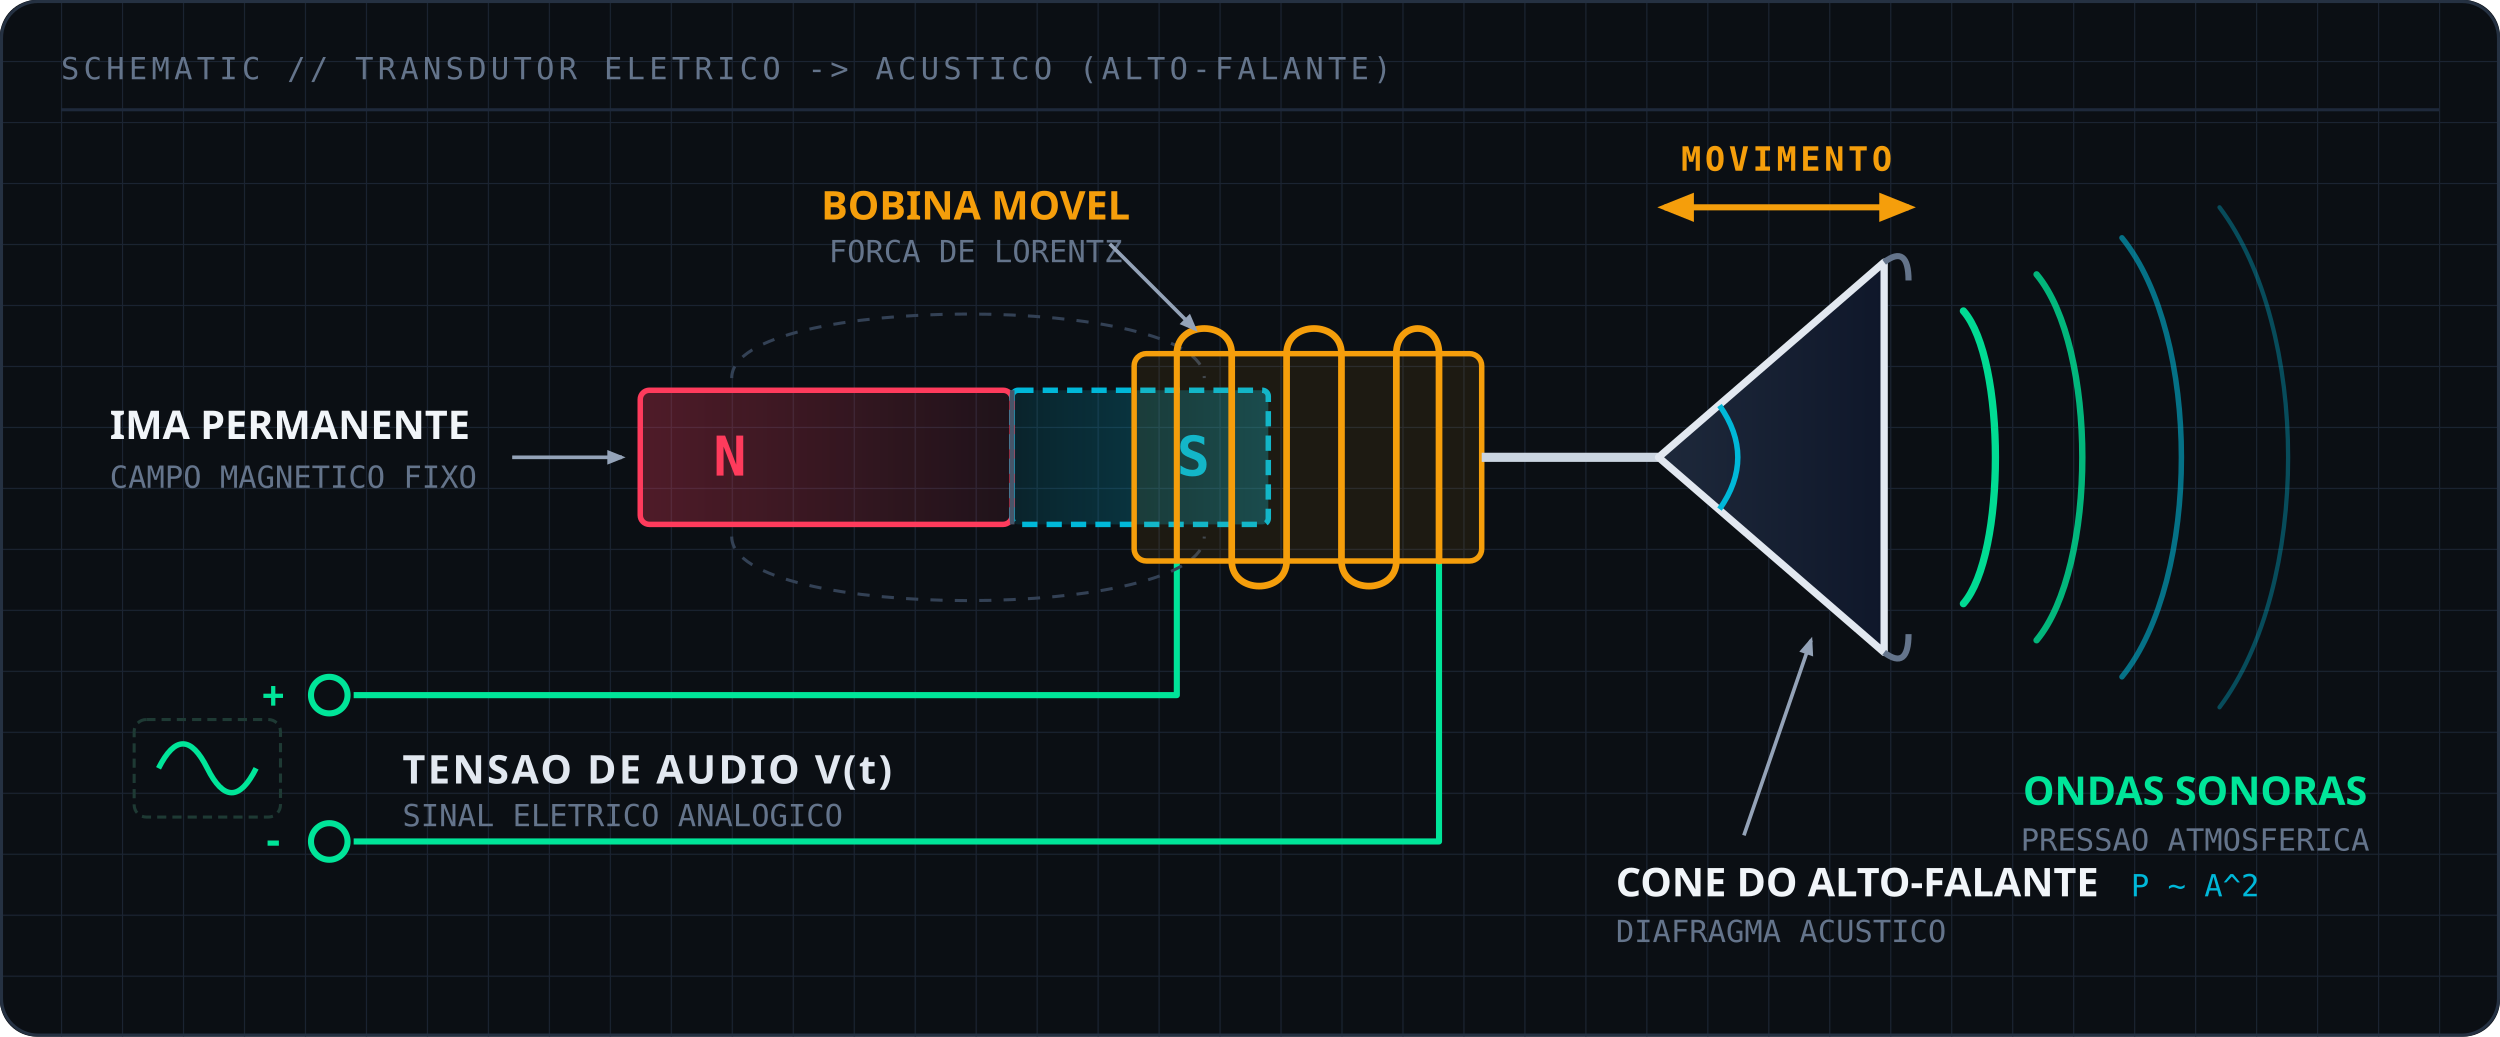
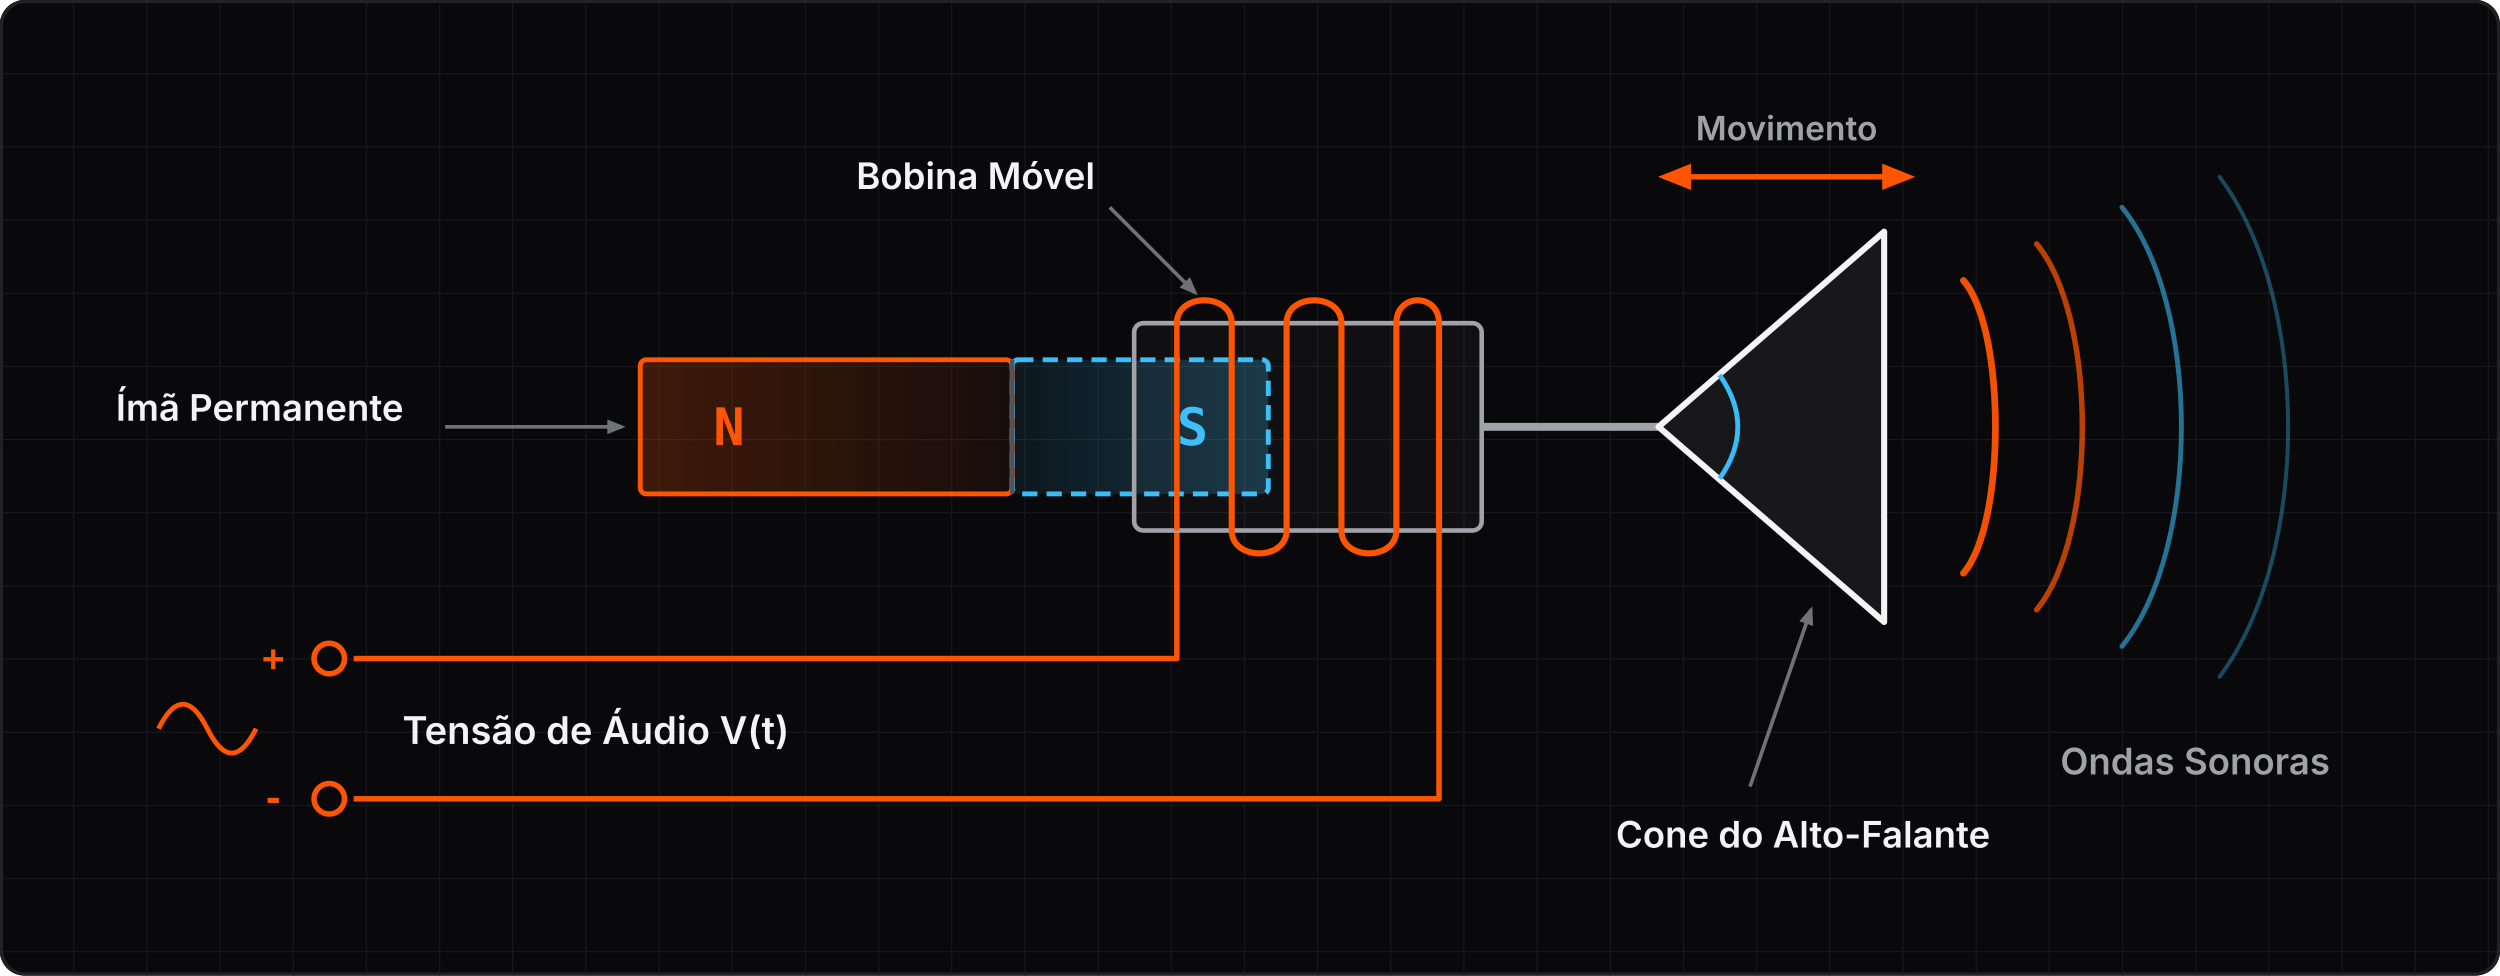
- <svg xmlns="http://www.w3.org/2000/svg" viewBox="0 0 820 340" width="820" height="340" role="img" aria-labelledby="svg-speaker-title svg-speaker-desc">
+ <svg xmlns="http://www.w3.org/2000/svg" viewBox="0 0 820 320" width="820" height="320" role="img" aria-labelledby="svg-speaker-title svg-speaker-desc">
  <defs>
-     <pattern id="techGrid" width="20" height="20" patternUnits="userSpaceOnUse">
-       <path d="M 20 0 L 0 0 0 20" fill="none" stroke="#1B2432" stroke-width="0.75" />
+     <pattern id="techGrid" width="24" height="24" patternUnits="userSpaceOnUse">
+       <path d="M 24 0 L 0 0 0 24" fill="none" stroke="#18181C" stroke-width="0.75" />
    </pattern>
    <linearGradient id="magnetNorth" x1="0" y1="0" x2="1" y2="0">
-       <stop offset="0%" stop-color="#FF3B5C" stop-opacity="0.28" />
-       <stop offset="100%" stop-color="#FF3B5C" stop-opacity="0.08" />
+       <stop offset="0%" stop-color="#FF5500" stop-opacity="0.22" />
+       <stop offset="100%" stop-color="#FF5500" stop-opacity="0.06" />
    </linearGradient>
    <linearGradient id="magnetSouth" x1="0" y1="0" x2="1" y2="0">
-       <stop offset="0%" stop-color="#00B8D9" stop-opacity="0.12" />
-       <stop offset="100%" stop-color="#00B8D9" stop-opacity="0.32" />
+       <stop offset="0%" stop-color="#38BDF8" stop-opacity="0.08" />
+       <stop offset="100%" stop-color="#38BDF8" stop-opacity="0.24" />
    </linearGradient>
-     <linearGradient id="coneFill" x1="0" y1="0" x2="1" y2="0">
-       <stop offset="0%" stop-color="#1E293B" />
-       <stop offset="100%" stop-color="#0F172A" />
-     </linearGradient>
-     <marker id="arrowAmber" viewBox="0 0 10 10" refX="8" refY="5" markerWidth="6" markerHeight="6" orient="auto-start-reverse">
-       <path d="M 0 1 L 10 5 L 0 9 z" fill="#F59E0B" />
-     </marker>
-     <marker id="arrowCyan" viewBox="0 0 10 10" refX="8" refY="5" markerWidth="6" markerHeight="6" orient="auto-start-reverse">
-       <path d="M 0 1 L 10 5 L 0 9 z" fill="#00B8D9" />
+     <marker id="arrowOrange" viewBox="0 0 10 10" refX="8" refY="5" markerWidth="6" markerHeight="6" orient="auto-start-reverse">
+       <path d="M 0 1 L 10 5 L 0 9 z" fill="#FF5500" />
    </marker>
    <marker id="arrowMuted" viewBox="0 0 10 10" refX="8" refY="5" markerWidth="5" markerHeight="5" orient="auto">
-       <path d="M 0 1 L 10 5 L 0 9 z" fill="#94A3B8" />
+       <path d="M 0 1 L 10 5 L 0 9 z" fill="#71717A" />
    </marker>
  </defs>
  <g id="layer-background-grid">
-     <rect x="0" y="0" width="820" height="340" rx="12" fill="#0B0F14" />
-     <rect x="0" y="0" width="820" height="340" rx="12" fill="url(#techGrid)" />
-     <rect x="0.5" y="0.5" width="819" height="339" rx="12" fill="none" stroke="#253142" stroke-width="1" />
-     <text x="20" y="26" fill="#64748B" font-family="'JetBrains Mono', monospace" font-size="10" letter-spacing="1.4">SCHEMATIC // TRANSDUTOR ELETRICO -&gt; ACUSTICO (ALTO-FALANTE)</text>
-     <line x1="20" y1="36" x2="800" y2="36" stroke="#1E293B" stroke-width="1" />
+     <rect x="0" y="0" width="820" height="320" rx="8" fill="#09090B" />
+     <rect x="0" y="0" width="820" height="320" rx="8" fill="url(#techGrid)" />
+     <rect x="0.5" y="0.5" width="819" height="319" rx="8" fill="none" stroke="#222226" stroke-width="1" />
  </g>
  <g id="layer-tensao-audio">
-     <polyline points="116,228 386,228 386,184" fill="none" stroke="#00E599" stroke-width="2" stroke-linejoin="round" />
-     <polyline points="116,276 472,276 472,184" fill="none" stroke="#00E599" stroke-width="2" stroke-linejoin="round" />
-     <circle cx="108" cy="228" r="6" fill="#0B0F14" stroke="#00E599" stroke-width="2" />
-     <circle cx="108" cy="276" r="6" fill="#0B0F14" stroke="#00E599" stroke-width="2" />
-     <text x="86" y="232" fill="#00E599" font-family="'JetBrains Mono', monospace" font-size="12" font-weight="700">+</text>
-     <text x="86" y="280" fill="#00E599" font-family="'JetBrains Mono', monospace" font-size="12" font-weight="700">-</text>
-     <path d="M 52 252 Q 60 236, 68 252 T 84 252" fill="none" stroke="#00E599" stroke-width="1.8" />
-     <rect x="44" y="236" width="48" height="32" rx="4" fill="none" stroke="#1E3A34" stroke-width="1" stroke-dasharray="3 2" />
-     <text x="132" y="257" fill="#E2E8F0" font-family="'Space Grotesk', sans-serif" font-size="13" font-weight="600" letter-spacing="0.8">TENSAO DE AUDIO V(t)</text>
-     <text x="132" y="271" fill="#64748B" font-family="'JetBrains Mono', monospace" font-size="10">SINAL ELETRICO ANALOGICO</text>
+     <polyline points="116,216 386,216 386,174" fill="none" stroke="#FF5500" stroke-width="1.8" stroke-linejoin="round" />
+     <polyline points="116,262 472,262 472,174" fill="none" stroke="#FF5500" stroke-width="1.8" stroke-linejoin="round" />
+     <circle cx="108" cy="216" r="5" fill="#09090B" stroke="#FF5500" stroke-width="1.8" />
+     <circle cx="108" cy="262" r="5" fill="#09090B" stroke="#FF5500" stroke-width="1.8" />
+     <text x="86" y="220" fill="#FF5500" font-family="'JetBrains Mono', monospace" font-size="12" font-weight="600">+</text>
+     <text x="86" y="266" fill="#FF5500" font-family="'JetBrains Mono', monospace" font-size="12" font-weight="600">-</text>
+     <path d="M 52 239 Q 60 223, 68 239 T 84 239" fill="none" stroke="#FF5500" stroke-width="1.6" />
+     <text x="132" y="244" fill="#F4F4F5" font-family="'Inter', sans-serif" font-size="12.5" font-weight="600">Tensão de Áudio V(t)</text>
  </g>
  <g id="layer-ima-permanente">
-     <rect x="210" y="128" width="122" height="44" rx="3" fill="url(#magnetNorth)" stroke="#FF3B5C" stroke-width="1.8" />
-     <rect x="332" y="128" width="84" height="44" rx="2" fill="url(#magnetSouth)" stroke="#00B8D9" stroke-width="1.8" stroke-dasharray="5 3" />
-     <line x1="332" y1="128" x2="332" y2="172" stroke="#475569" stroke-width="1.5" />
-     <text x="234" y="156" fill="#FF3B5C" font-family="'JetBrains Mono', monospace" font-size="18" font-weight="700">N</text>
-     <text x="386" y="156" fill="#00B8D9" font-family="'JetBrains Mono', monospace" font-size="18" font-weight="700">S</text>
-     <path d="M 240 124 C 240 96, 395 96, 395 124" fill="none" stroke="#334155" stroke-width="1" stroke-dasharray="4 4" />
-     <path d="M 240 176 C 240 204, 395 204, 395 176" fill="none" stroke="#334155" stroke-width="1" stroke-dasharray="4 4" />
+     <rect x="210" y="118" width="122" height="44" rx="2" fill="url(#magnetNorth)" stroke="#FF5500" stroke-width="1.6" />
+     <rect x="332" y="118" width="84" height="44" rx="2" fill="url(#magnetSouth)" stroke="#38BDF8" stroke-width="1.6" stroke-dasharray="5 3" />
+     <line x1="332" y1="118" x2="332" y2="162" stroke="#52525B" stroke-width="1.4" />
+     <text x="234" y="146" fill="#FF5500" font-family="'JetBrains Mono', monospace" font-size="17" font-weight="600">N</text>
+     <text x="386" y="146" fill="#38BDF8" font-family="'JetBrains Mono', monospace" font-size="17" font-weight="600">S</text>
  </g>
  <g id="layer-bobina-movel">
-     <rect x="372" y="116" width="114" height="68" rx="4" fill="rgba(245, 158, 11, 0.08)" stroke="#F59E0B" stroke-width="1.8" />
-     <path d="M 386 116 C 386 105, 404 105, 404 116 L 404 184 C 404 195, 422 195, 422 184 L 422 116 C 422 105, 440 105, 440 116 L 440 184 C 440 195, 458 195, 458 184 L 458 116 C 458 105, 472 105, 472 116 L 472 184" fill="none" stroke="#F59E0B" stroke-width="2.2" stroke-linecap="round" />
-     <line x1="386" y1="116" x2="386" y2="184" stroke="#F59E0B" stroke-width="2" />
+     <rect x="372" y="106" width="114" height="68" rx="3" fill="rgba(244, 244, 245, 0.03)" stroke="#A1A1AA" stroke-width="1.5" />
+     <path d="M 386 106 C 386 96, 404 96, 404 106 L 404 174 C 404 184, 422 184, 422 174 L 422 106 C 422 96, 440 96, 440 106 L 440 174 C 440 184, 458 184, 458 174 L 458 106 C 458 96, 472 96, 472 106 L 472 174" fill="none" stroke="#FF5500" stroke-width="2" stroke-linecap="round" />
+     <line x1="386" y1="106" x2="386" y2="174" stroke="#FF5500" stroke-width="1.8" />
  </g>
  <g id="layer-cone-alto-falante">
-     <line x1="486" y1="150" x2="544" y2="150" stroke="#CBD5E1" stroke-width="3" />
-     <polygon points="544,150 618,86 618,214" fill="url(#coneFill)" stroke="#E2E8F0" stroke-width="2.4" stroke-linejoin="round" />
-     <path d="M 564 133 Q 576 150, 564 167" fill="none" stroke="#00B8D9" stroke-width="1.8" />
-     <path d="M 618 86 Q 626 80, 626 92" fill="none" stroke="#64748B" stroke-width="2" />
-     <path d="M 618 214 Q 626 220, 626 208" fill="none" stroke="#64748B" stroke-width="2" />
+     <line x1="486" y1="140" x2="544" y2="140" stroke="#A1A1AA" stroke-width="2.6" />
+     <polygon points="544,140 618,76 618,204" fill="#18181B" stroke="#F4F4F5" stroke-width="2" stroke-linejoin="round" />
+     <path d="M 564 123 Q 576 140, 564 157" fill="none" stroke="#38BDF8" stroke-width="1.6" />
  </g>
  <g id="layer-indicador-movimento">
-     <line x1="546" y1="68" x2="626" y2="68" stroke="#F59E0B" stroke-width="2" marker-start="url(#arrowAmber)" marker-end="url(#arrowAmber)" />
-     <text x="586" y="56" text-anchor="middle" fill="#F59E0B" font-family="'JetBrains Mono', monospace" font-size="11" font-weight="700" letter-spacing="1.2">MOVIMENTO</text>
+     <line x1="546" y1="58" x2="626" y2="58" stroke="#FF5500" stroke-width="1.8" marker-start="url(#arrowOrange)" marker-end="url(#arrowOrange)" />
+     <text x="586" y="46" text-anchor="middle" fill="#A1A1AA" font-family="'Inter', sans-serif" font-size="11" font-weight="600">Movimento</text>
  </g>
  <g id="layer-ondas-sonoras">
-     <path id="wave-1" d="M 644 102 C 658 118, 658 182, 644 198" fill="none" stroke="#00E599" stroke-width="2.4" stroke-linecap="round" opacity="0.95" />
-     <path id="wave-2" d="M 668 90 C 688 114, 688 186, 668 210" fill="none" stroke="#00E599" stroke-width="2.1" stroke-linecap="round" opacity="0.78" />
-     <path id="wave-3" d="M 696 78 C 722 110, 722 190, 696 222" fill="none" stroke="#00B8D9" stroke-width="1.8" stroke-linecap="round" opacity="0.58" />
-     <path id="wave-4" d="M 728 68 C 758 108, 758 192, 728 232" fill="none" stroke="#00B8D9" stroke-width="1.4" stroke-linecap="round" opacity="0.36" />
+     <path id="wave-1" d="M 644 92 C 658 108, 658 172, 644 188" fill="none" stroke="#FF5500" stroke-width="2.2" stroke-linecap="round" opacity="0.95" />
+     <path id="wave-2" d="M 668 80 C 688 104, 688 176, 668 200" fill="none" stroke="#FF5500" stroke-width="1.8" stroke-linecap="round" opacity="0.72" />
+     <path id="wave-3" d="M 696 68 C 722 100, 722 180, 696 212" fill="none" stroke="#38BDF8" stroke-width="1.6" stroke-linecap="round" opacity="0.58" />
+     <path id="wave-4" d="M 728 58 C 758 98, 758 182, 728 222" fill="none" stroke="#38BDF8" stroke-width="1.3" stroke-linecap="round" opacity="0.36" />
  </g>
  <g id="layer-anotacoes-tecnicas">
-     <text x="36" y="144" fill="#F1F5F9" font-family="'Space Grotesk', sans-serif" font-size="13" font-weight="600">IMA PERMANENTE</text>
-     <text x="36" y="160" fill="#64748B" font-family="'JetBrains Mono', monospace" font-size="10">CAMPO MAGNETICO FIXO</text>
-     <line x1="168" y1="150" x2="204" y2="150" stroke="#94A3B8" stroke-width="1.2" marker-end="url(#arrowMuted)" />
-     <text x="320" y="72" text-anchor="middle" fill="#F59E0B" font-family="'Space Grotesk', sans-serif" font-size="13" font-weight="600">BOBINA MOVEL</text>
-     <text x="320" y="86" text-anchor="middle" fill="#64748B" font-family="'JetBrains Mono', monospace" font-size="10">FORCA DE LORENTZ</text>
-     <line x1="364" y1="80" x2="392" y2="108" stroke="#94A3B8" stroke-width="1.2" marker-end="url(#arrowMuted)" />
-     <text x="530" y="294" fill="#F1F5F9" font-family="'Space Grotesk', sans-serif" font-size="13" font-weight="600">CONE DO ALTO-FALANTE</text>
-     <text x="530" y="309" fill="#64748B" font-family="'JetBrains Mono', monospace" font-size="10">DIAFRAGMA ACUSTICO</text>
-     <line x1="572" y1="274" x2="594" y2="210" stroke="#94A3B8" stroke-width="1.2" marker-end="url(#arrowMuted)" />
-     <text x="720" y="264" text-anchor="middle" fill="#00E599" font-family="'Space Grotesk', sans-serif" font-size="13" font-weight="600">ONDAS SONORAS</text>
-     <text x="720" y="279" text-anchor="middle" fill="#64748B" font-family="'JetBrains Mono', monospace" font-size="10">PRESSAO ATMOSFERICA</text>
-     <text x="720" y="294" text-anchor="middle" fill="#00B8D9" font-family="'JetBrains Mono', monospace" font-size="10">P ~ A^2</text>
+     <text x="38" y="138" fill="#F4F4F5" font-family="'Inter', sans-serif" font-size="12" font-weight="600">Ímã Permanente</text>
+     <line x1="146" y1="140" x2="204" y2="140" stroke="#71717A" stroke-width="1.2" marker-end="url(#arrowMuted)" />
+     <text x="320" y="62" text-anchor="middle" fill="#F4F4F5" font-family="'Inter', sans-serif" font-size="12" font-weight="600">Bobina Móvel</text>
+     <line x1="364" y1="68" x2="392" y2="96" stroke="#71717A" stroke-width="1.2" marker-end="url(#arrowMuted)" />
+     <text x="530" y="278" fill="#F4F4F5" font-family="'Inter', sans-serif" font-size="12" font-weight="600">Cone do Alto-Falante</text>
+     <line x1="574" y1="258" x2="594" y2="200" stroke="#71717A" stroke-width="1.2" marker-end="url(#arrowMuted)" />
+     <text x="720" y="254" text-anchor="middle" fill="#A1A1AA" font-family="'Inter', sans-serif" font-size="12" font-weight="600">Ondas Sonoras</text>
  </g>
</svg>
